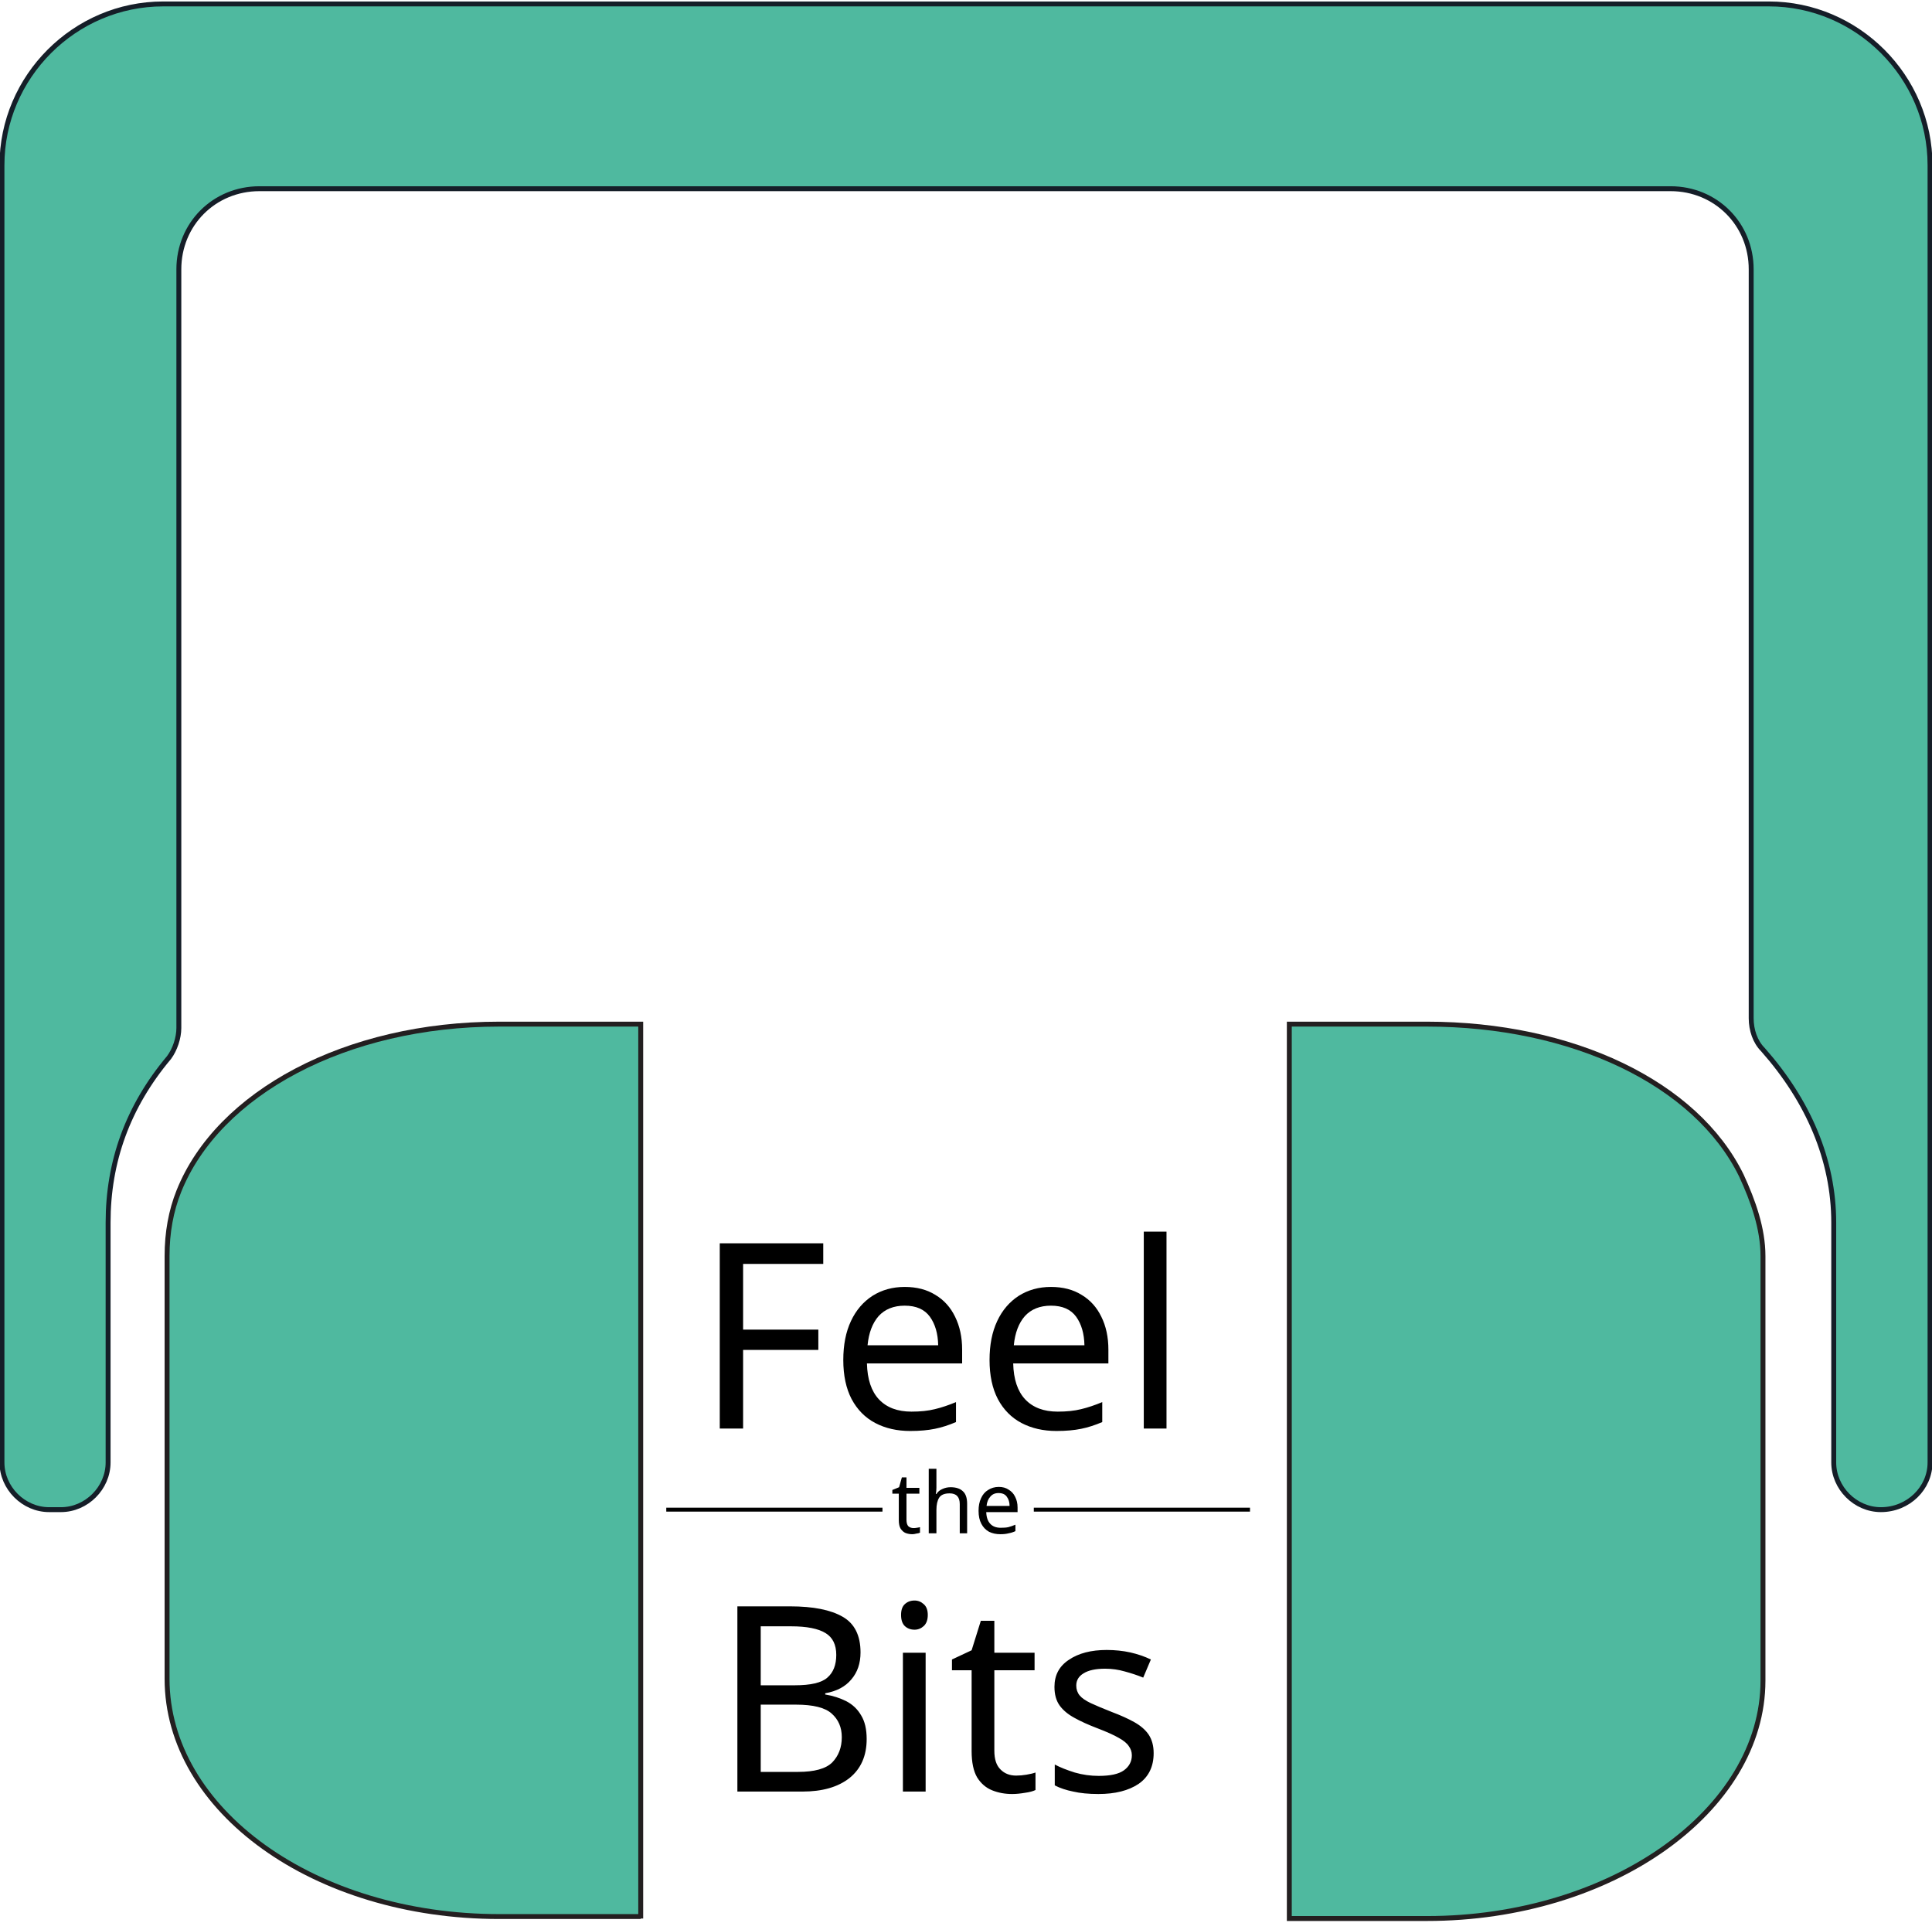
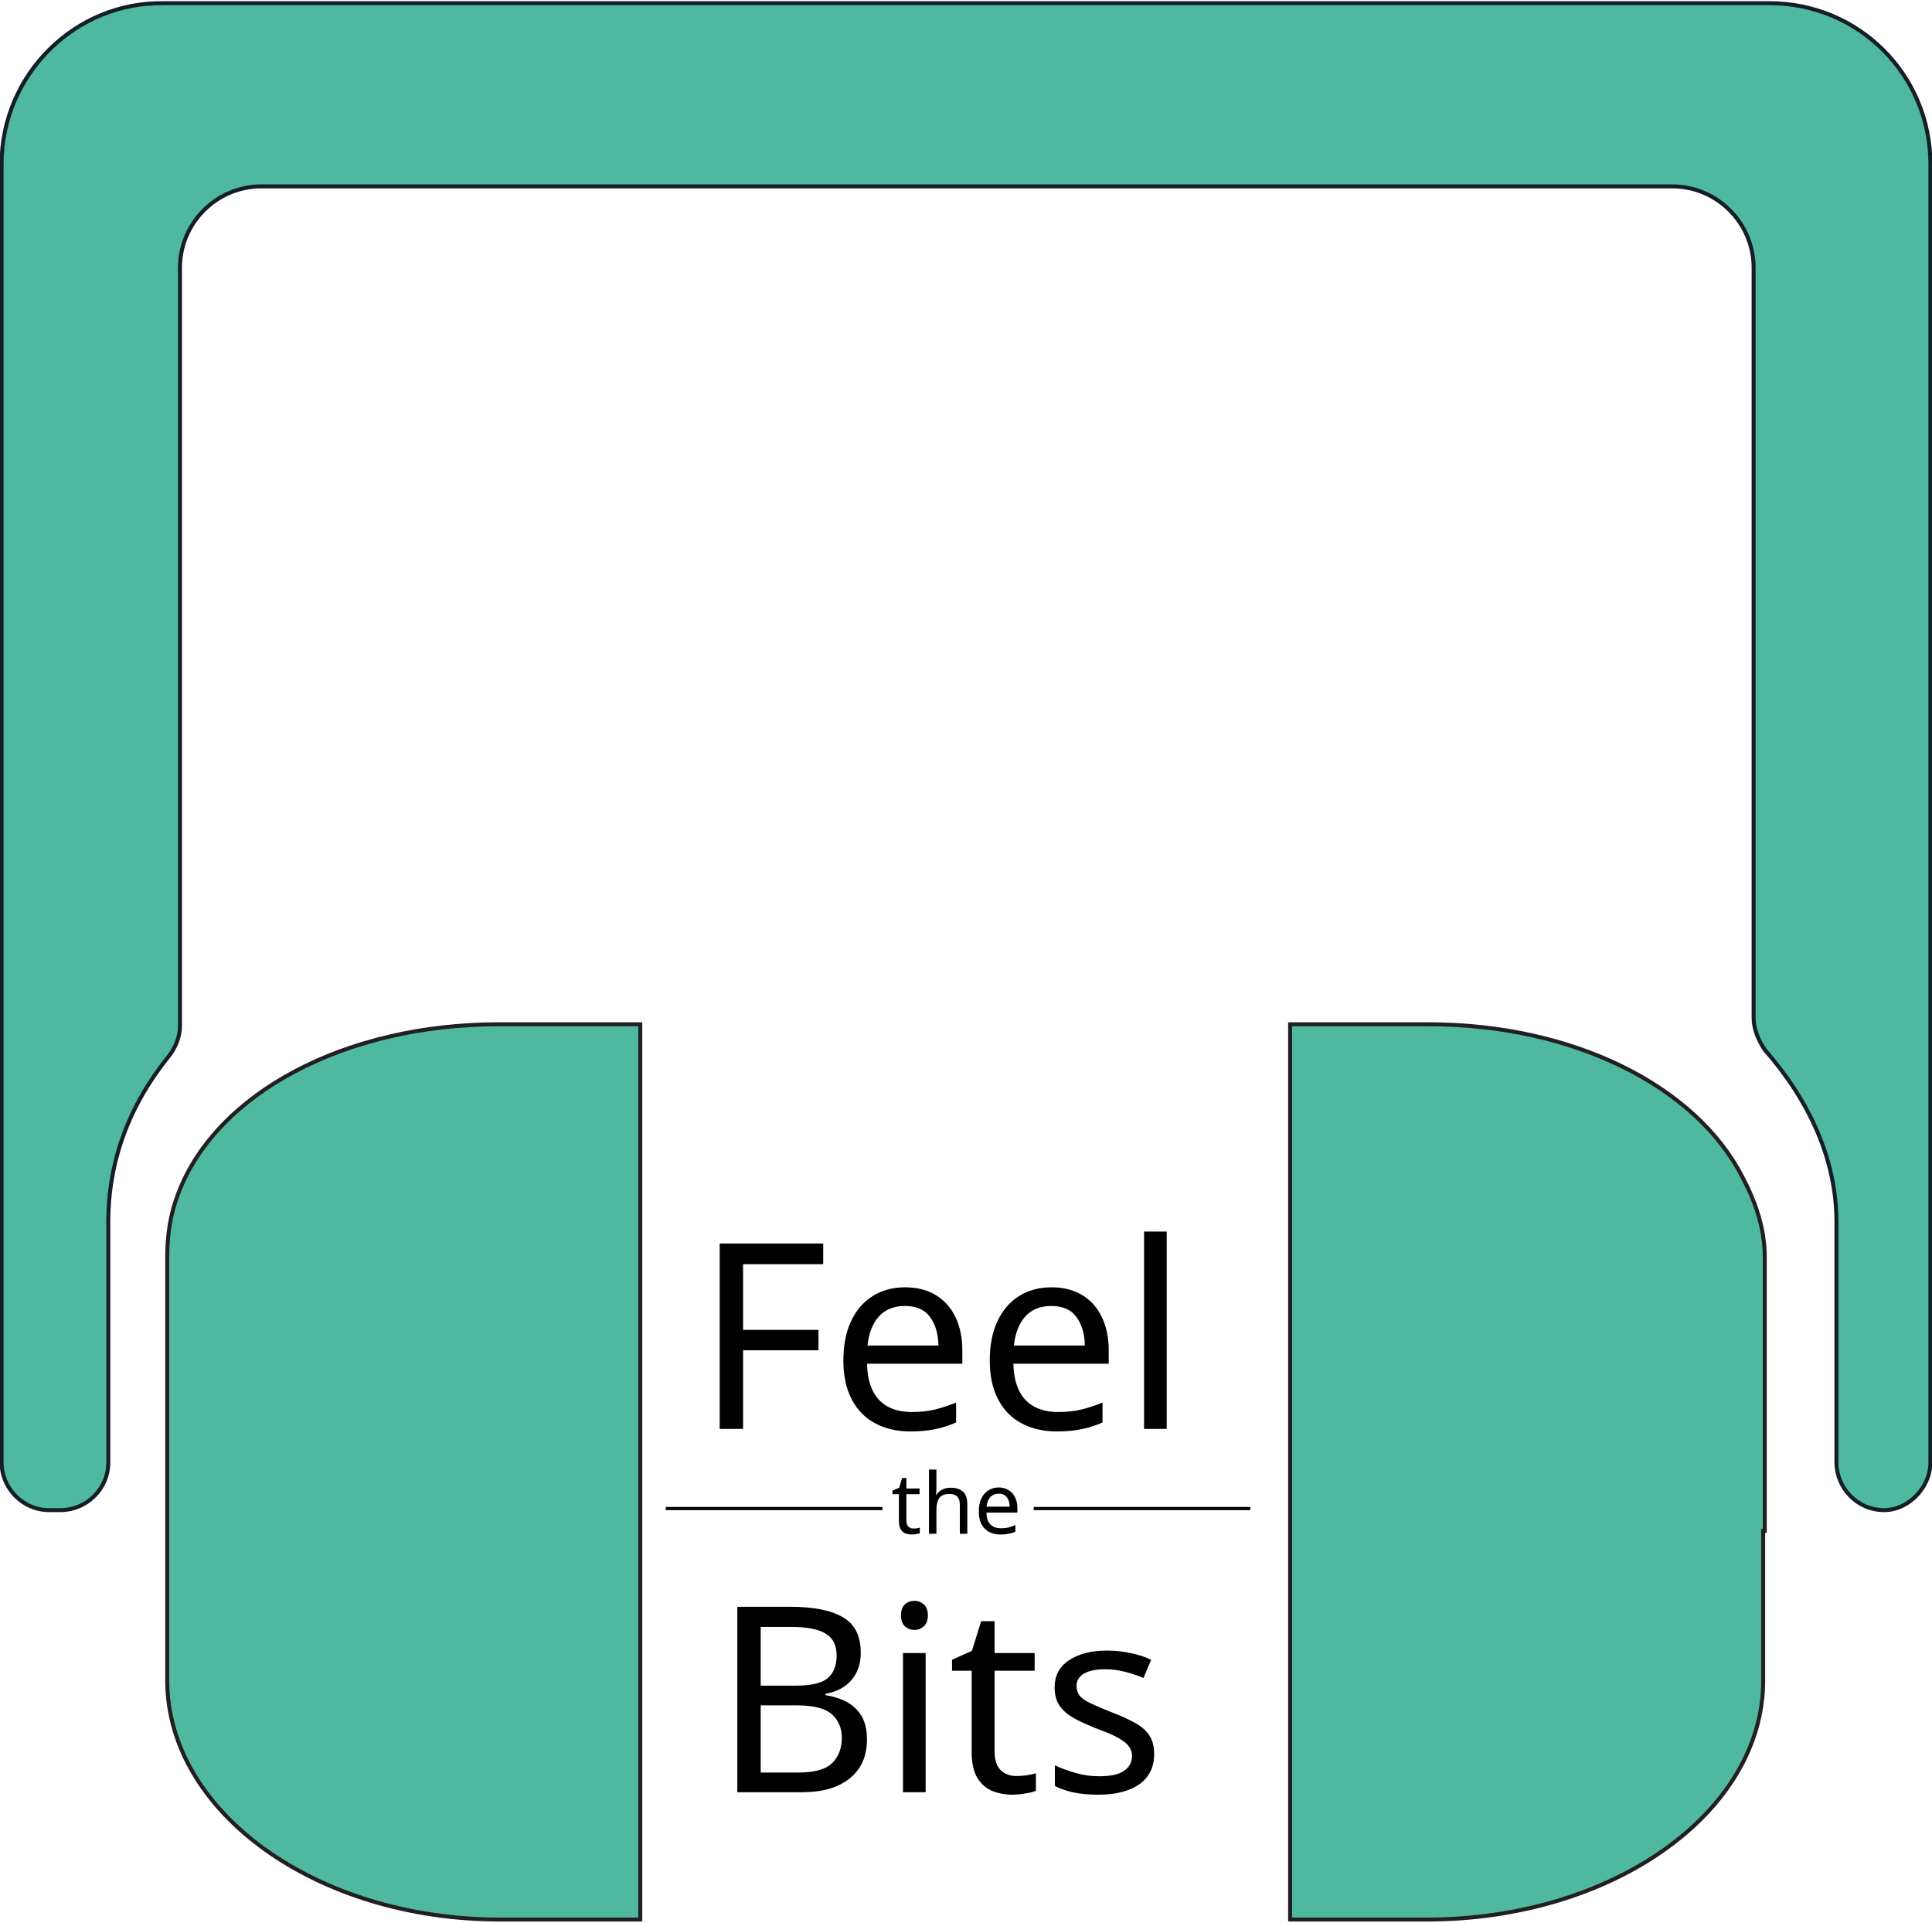
- <svg xmlns="http://www.w3.org/2000/svg" version="1.1" x="0px" y="0px" width="98.3px" height="97.8px" viewBox="0 0 98.3 97.8" enable-background="new 0 0 98.3 97.8" xml:space="preserve">
+ <svg xmlns="http://www.w3.org/2000/svg" version="1.1" x="0px" y="0px" width="121.3px" height="120.7px" viewBox="0 0 121.3 120.7" enable-background="new 0 0 121.3 120.7" xml:space="preserve">
  <defs>
</defs>
-   <path fill="#4FB99F" stroke="#231F20" stroke-width="0.25" stroke-miterlimit="10" d="M32.6,97.6V52.1h-7.2  c-7.8,0-14.3,3.5-16.3,8.5c-0.4,1-0.6,2.1-0.6,3.3v13.9v7.6c0,6.7,7.5,12.1,16.9,12.1H32.6z" />
-   <path fill="#4FB99F" stroke="#231F20" stroke-width="0.25" stroke-miterlimit="10" d="M89.7,77.9V63.9c0-1.4-0.5-2.8-1.1-4.1  c-2.3-4.7-8.6-7.7-16-7.7h-7v45.5h7c9.4,0,17.1-5.5,17.1-12.1V77.9z" />
  <g>
-     <text transform="matrix(1 0 0 1 35.3402 72.6727)" font-family="'HiraMaruProN-W4-83pv-RKSJ-H'" font-size="13.194">Feel</text>
-     <text transform="matrix(1 0 0 1 36.2367 91.1414)" font-family="'HiraMaruProN-W4-83pv-RKSJ-H'" font-size="13.194">Bits</text>
-     <g>
-       <text transform="matrix(1 0 0 1 45.3402 78.0027)" font-family="'HiraMaruProN-W4-83pv-RKSJ-H'" font-size="4.305">the</text>
-       <rect x="52.6" y="76.7" width="11" height="0.2" />
-       <rect x="33.9" y="76.7" width="11" height="0.2" />
-     </g>
+     <path fill="#4FB99F" stroke="#231F20" stroke-width="0.25" stroke-miterlimit="10" d="M40.2,120.5V64.3h-8.9   c-9.6,0-17.7,4.3-20.1,10.6c-0.5,1.3-0.7,2.6-0.7,4v17.2v9.4c0,8.2,9.3,15,20.9,15H40.2z" />
+     <path fill="#4FB99F" stroke="#231F20" stroke-width="0.25" stroke-miterlimit="10" d="M110.8,96.1V78.9c0-1.8-0.6-3.5-1.4-5   c-2.9-5.7-10.6-9.6-19.7-9.6H81v56.2h8.6c11.6,0,21.1-6.7,21.1-15V96.1z" />
+     <text transform="matrix(1 0 0 1 43.6067 89.7022)" font-family="'Exo-Regular'" font-size="16.291">Feel</text>
+     <text transform="matrix(1 0 0 1 44.7141 112.5069)" font-family="'Exo-Regular'" font-size="16.291">Bits</text>
+     <text transform="matrix(1 0 0 1 55.9539 96.2833)" font-family="'Exo-Regular'" font-size="5.316">the</text>
+     <rect x="64.9" y="94.6" width="13.6" height="0.2" />
+     <rect x="41.8" y="94.6" width="13.6" height="0.2" />
+     <path fill="#4FB99F" stroke="#151E28" stroke-width="0.25" stroke-miterlimit="10" d="M121.2,91.8V10.3c0-5.6-4.5-10.1-10.1-10.1   H10.3C4.7,0.1,0.1,4.7,0.1,10.3v81.5c0,1.6,1.3,3,3,3h0.7c1.6,0,3-1.3,3-3V76.7c0-3.8,1.3-7.3,3.8-10.4c0.4-0.5,0.7-1.2,0.7-1.9   l0-47.6c0-2.8,2.3-5.1,5.1-5.1H105c2.8,0,5.1,2.3,5.1,5.1v47.1c0,0.7,0.3,1.4,0.7,2c2.8,3.2,4.5,6.9,4.5,10.8v15.1c0,1.6,1.3,3,3,3   h0C119.8,94.8,121.2,93.4,121.2,91.8z" />
  </g>
-   <path fill="#4FB99F" stroke="#151E28" stroke-width="0.25" stroke-miterlimit="10" d="M98.2,74.4v-66c0-4.5-3.7-8.2-8.2-8.2H8.3  c-4.5,0-8.2,3.7-8.2,8.2v66c0,1.3,1.1,2.4,2.4,2.4h0.6c1.3,0,2.4-1.1,2.4-2.4V62.2c0-3.1,1-5.9,3.1-8.4c0.3-0.4,0.5-1,0.5-1.5  l0-38.6c0-2.3,1.8-4.1,4.1-4.1H85c2.3,0,4.1,1.8,4.1,4.1v38.1c0,0.6,0.2,1.2,0.6,1.6c2.3,2.6,3.6,5.6,3.6,8.8v12.2  c0,1.3,1.1,2.4,2.4,2.4l0,0C97.1,76.8,98.2,75.7,98.2,74.4z" />
</svg>
